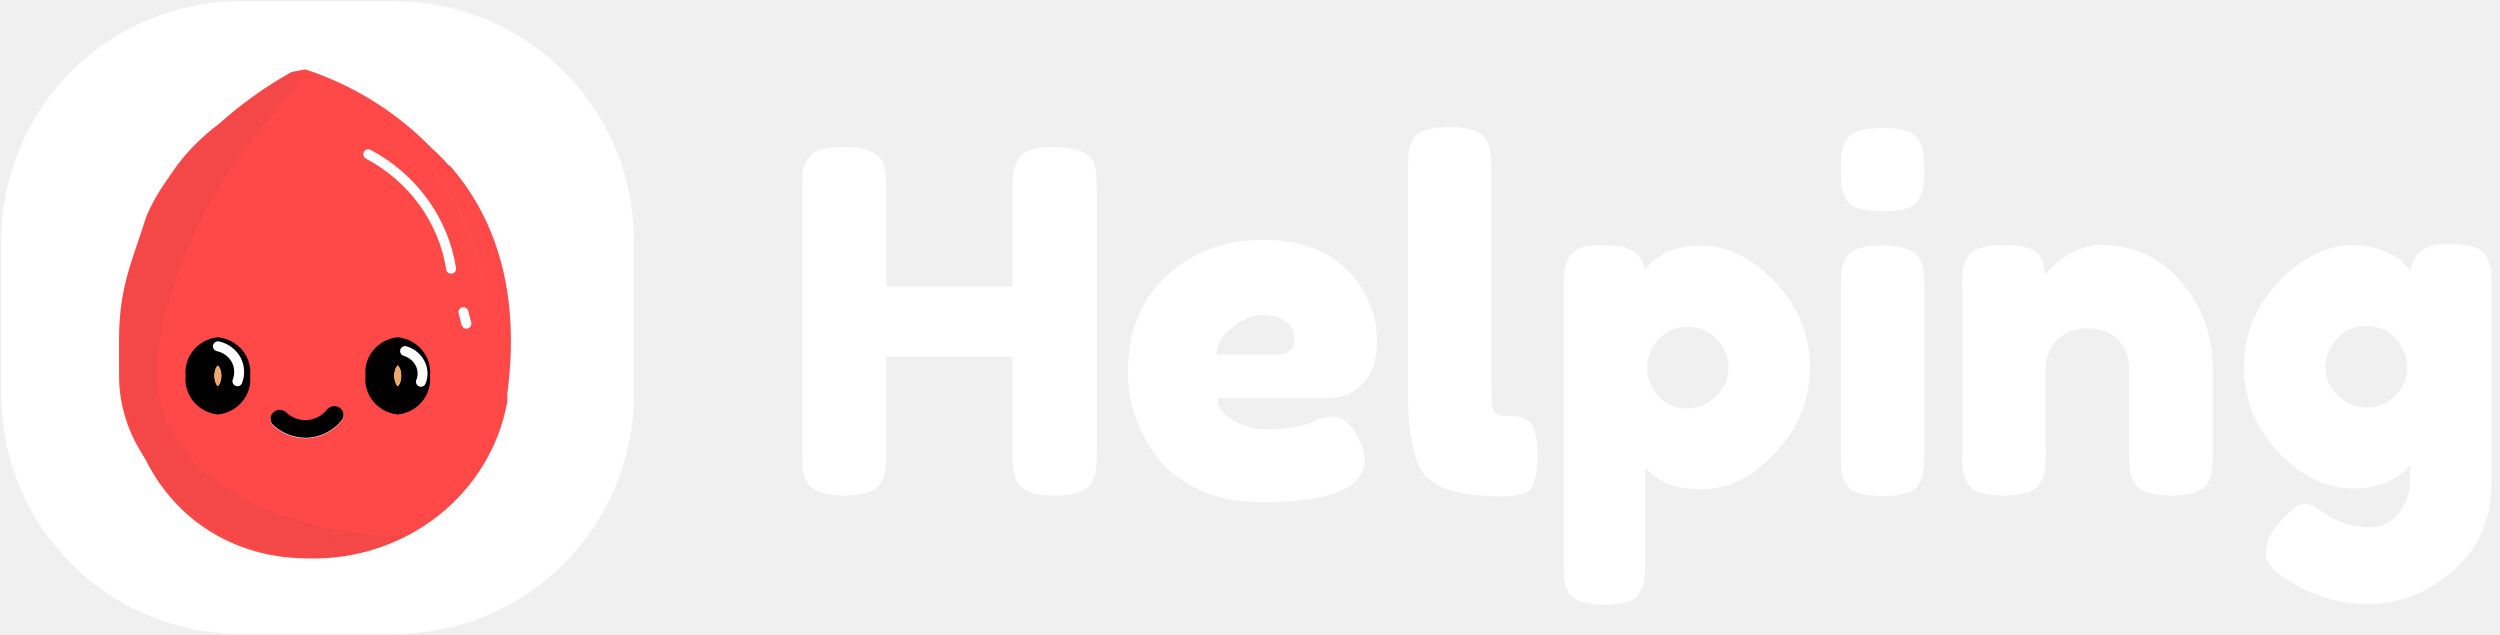
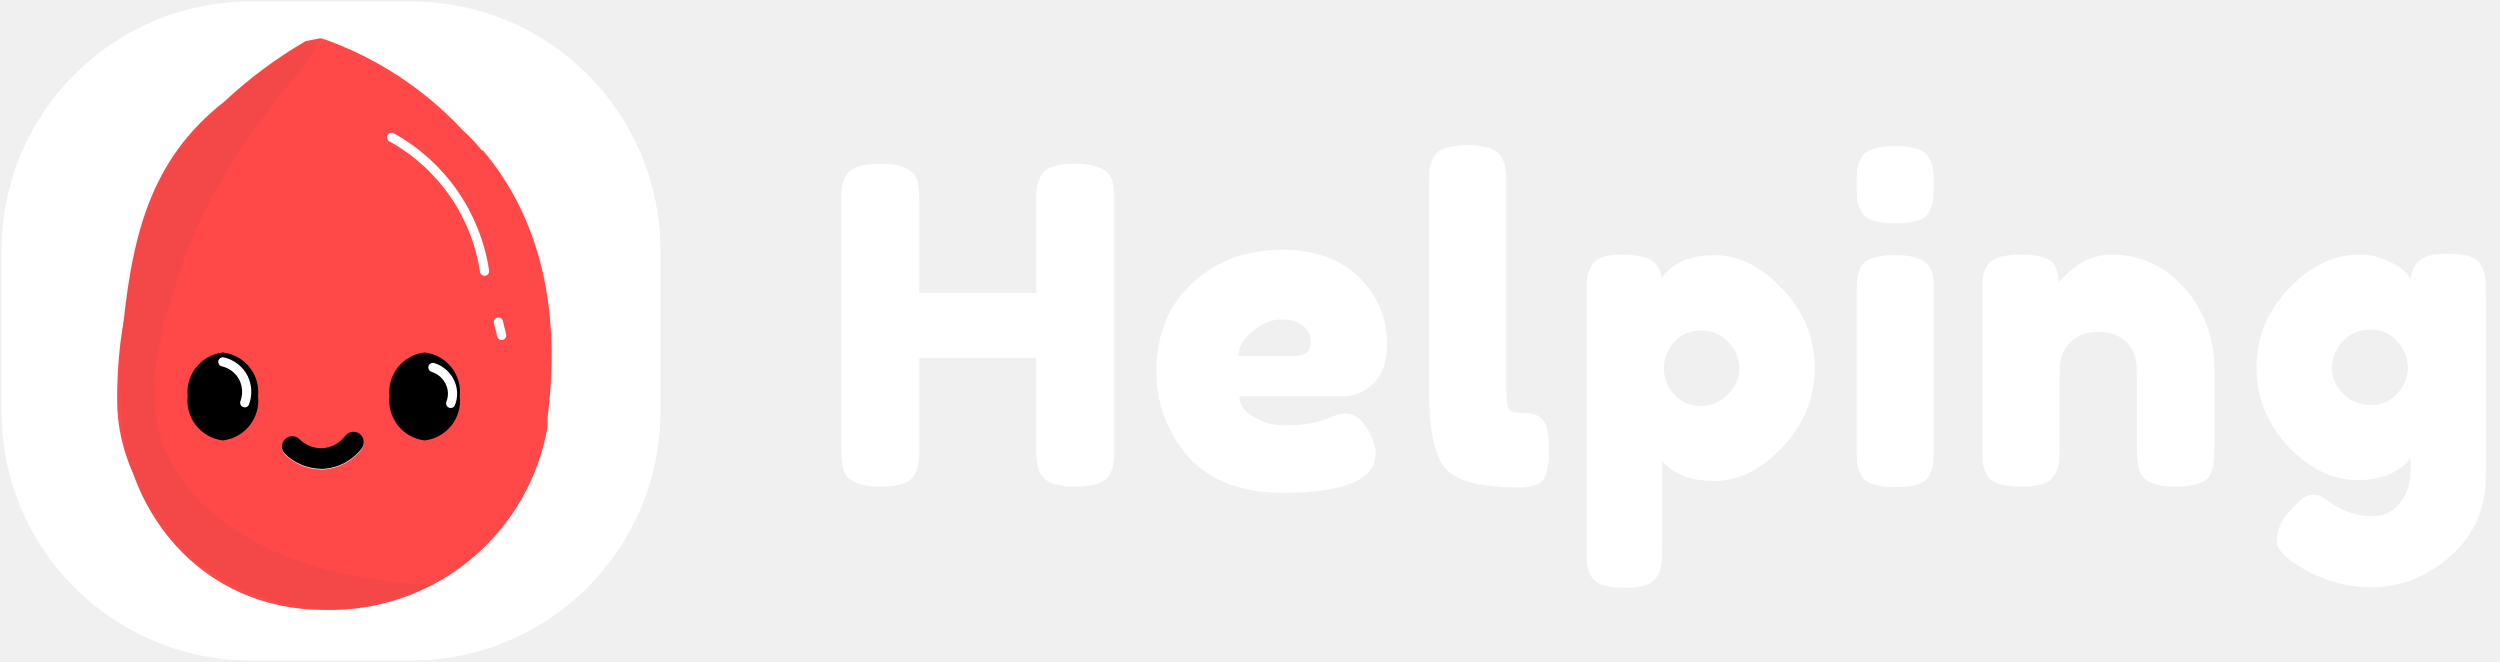
- <svg xmlns="http://www.w3.org/2000/svg" width="252" height="64" viewBox="0 0 252 64" fill="none">
-   <path d="M39.79 0.26H24.23C10.991 0.26 0.26 10.991 0.26 24.23V39.79C0.26 53.029 10.991 63.76 24.23 63.76H39.79C53.029 63.76 63.76 53.029 63.76 39.79V24.23C63.76 10.991 53.029 0.26 39.79 0.26Z" fill="white" stroke="white" stroke-width="0.25" stroke-miterlimit="10" />
-   <path d="M40.092 36.276C39.683 36.276 39.201 36.97 39.201 37.879C39.201 38.787 39.683 39.499 40.092 39.499C40.5 39.499 40.982 38.876 40.982 37.879C40.982 36.881 40.463 36.276 40.092 36.276Z" fill="#EDA870" stroke="black" stroke-miterlimit="10" />
-   <path d="M21.964 36.276C21.593 36.276 21.073 36.899 21.073 37.879C21.073 38.858 21.593 39.499 21.964 39.499C22.335 39.499 22.855 38.876 22.855 37.879C22.855 36.881 22.279 36.276 21.964 36.276Z" fill="#EDA870" stroke="black" stroke-miterlimit="10" />
-   <path d="M49.713 39.54C49.713 39.077 49.713 38.395 49.713 37.932C49.713 34.37 49.148 23.931 44.046 17.698C43.508 17.093 43.692 16.966 43.117 16.361C42.728 16.011 41.698 14.869 41.259 14.578C38.021 11.831 34.219 9.632 30.113 8.337C23.468 12.046 17.775 14.912 14.787 21.71C13.393 26.167 12 28.842 12 34.191C12 36.227 12 36.632 12 37.932C12 46.943 20.721 54.511 30.852 54.511C40.24 54.511 48.524 48.516 49.619 40.431C49.879 40.2 49.695 39.736 49.713 39.54ZM21.964 41.333C21.133 41.227 20.378 40.81 19.864 40.173C19.35 39.537 19.118 38.732 19.218 37.932C19.118 37.134 19.351 36.331 19.865 35.698C20.38 35.064 21.134 34.651 21.964 34.548C22.794 34.651 23.549 35.064 24.063 35.698C24.577 36.331 24.81 37.134 24.71 37.932C24.795 38.723 24.555 39.514 24.043 40.139C23.531 40.764 22.785 41.173 21.964 41.28V41.333ZM34.451 42.402C34.043 42.92 33.524 43.347 32.928 43.654C32.333 43.962 31.675 44.142 31 44.182H30.777C29.562 44.162 28.401 43.697 27.53 42.883C27.445 42.798 27.378 42.699 27.333 42.59C27.288 42.481 27.265 42.364 27.267 42.247C27.268 42.129 27.294 42.013 27.343 41.906C27.391 41.798 27.461 41.7 27.549 41.618C27.637 41.536 27.74 41.472 27.854 41.428C27.968 41.385 28.089 41.364 28.211 41.365C28.334 41.367 28.455 41.392 28.567 41.438C28.679 41.485 28.781 41.552 28.866 41.636C29.134 41.891 29.453 42.091 29.804 42.223C30.155 42.355 30.53 42.415 30.907 42.402C31.306 42.376 31.694 42.27 32.046 42.088C32.398 41.907 32.706 41.656 32.948 41.351C33.093 41.16 33.312 41.032 33.555 40.995C33.799 40.958 34.048 41.016 34.247 41.155C34.446 41.294 34.58 41.504 34.618 41.738C34.656 41.972 34.596 42.21 34.451 42.402ZM40.017 41.333C39.186 41.227 38.431 40.81 37.917 40.173C37.403 39.537 37.171 38.732 37.271 37.932C37.172 37.134 37.404 36.331 37.918 35.698C38.433 35.064 39.187 34.651 40.017 34.548C40.847 34.651 41.602 35.064 42.116 35.698C42.63 36.331 42.863 37.134 42.763 37.932C42.849 38.712 42.62 39.495 42.123 40.117C41.626 40.74 40.899 41.157 40.092 41.28L40.017 41.333Z" fill="#FF4848" />
-   <path d="M45.324 16.67C45.324 16.67 45.324 16.67 45.231 16.67C44.686 16.039 44.097 15.444 43.468 14.889C40.061 11.387 35.831 8.719 31.13 7.107L30.74 7L29.404 7.249C26.777 8.714 24.331 10.458 22.113 12.449C15.433 17.453 13.652 24.06 12.835 33.658C12.719 34.842 12.669 36.031 12.687 37.22C12.687 37.362 12.687 37.505 12.687 37.647C12.687 47.619 19.923 56.292 31.074 56.292C35.835 56.414 40.482 54.887 44.165 51.989C47.849 49.092 50.321 45.018 51.131 40.514C51.124 40.455 51.124 40.395 51.131 40.336V39.73C52.393 30.257 50.408 22.457 45.324 16.67ZM31.093 54.422C20.962 54.422 12.706 47.103 12.706 38.092C12.706 36.792 12.706 35.563 12.873 34.335C13.165 31.167 13.946 28.058 15.192 25.11C18.181 18.313 23.39 12.632 30.035 8.923C34.141 10.217 37.929 12.302 41.168 15.049C41.606 15.34 42.022 15.661 42.411 16.011C42.986 16.545 43.524 17.115 44.062 17.791C49.202 24.024 49.628 34.584 49.628 38.074C49.628 38.537 49.628 39 49.628 39.463C49.628 39.659 49.628 39.82 49.628 39.962C48.255 48.065 40.481 54.422 31.093 54.422Z" fill="#FF4848" />
-   <path d="M21.964 34.495C21.134 34.597 20.38 35.01 19.865 35.644C19.351 36.278 19.118 37.081 19.218 37.879C19.118 38.678 19.35 39.483 19.864 40.12C20.378 40.757 21.132 41.173 21.964 41.28C22.796 41.173 23.55 40.757 24.064 40.12C24.578 39.483 24.81 38.678 24.71 37.879C24.81 37.081 24.577 36.278 24.063 35.644C23.549 35.01 22.794 34.597 21.964 34.495ZM21.964 39.499C21.593 39.499 21.073 38.876 21.073 37.879C21.073 36.881 21.593 36.276 21.964 36.276C22.335 36.276 22.855 36.899 22.855 37.879C22.855 38.858 22.279 39.499 21.964 39.499Z" fill="black" stroke="black" stroke-miterlimit="10" />
-   <path d="M40.092 34.495C39.261 34.597 38.507 35.01 37.993 35.644C37.478 36.278 37.246 37.081 37.346 37.879C37.245 38.678 37.477 39.483 37.992 40.12C38.505 40.757 39.26 41.173 40.092 41.28C40.923 41.173 41.678 40.757 42.192 40.12C42.706 39.483 42.938 38.678 42.838 37.879C42.937 37.081 42.705 36.278 42.191 35.644C41.676 35.01 40.922 34.597 40.092 34.495ZM40.092 39.499C39.683 39.499 39.201 38.787 39.201 37.879C39.201 36.97 39.683 36.276 40.092 36.276C40.5 36.276 40.982 36.899 40.982 37.879C40.982 38.858 40.463 39.499 40.092 39.499Z" fill="black" stroke="black" stroke-miterlimit="10" />
-   <path d="M32.948 41.298C32.706 41.602 32.398 41.854 32.046 42.035C31.694 42.216 31.306 42.323 30.907 42.348C30.53 42.362 30.155 42.301 29.804 42.169C29.453 42.038 29.134 41.838 28.866 41.583C28.694 41.413 28.459 41.315 28.211 41.312C27.964 41.309 27.726 41.4 27.549 41.565C27.372 41.73 27.27 41.956 27.267 42.193C27.263 42.43 27.358 42.659 27.53 42.829C28.401 43.644 29.562 44.109 30.777 44.129H31C31.675 44.088 32.333 43.908 32.928 43.601C33.524 43.293 34.043 42.866 34.451 42.348C34.596 42.157 34.656 41.918 34.618 41.684C34.58 41.451 34.446 41.241 34.247 41.102C34.048 40.962 33.799 40.905 33.555 40.941C33.312 40.978 33.093 41.106 32.948 41.298Z" fill="black" />
-   <path d="M40.834 35.386C41.194 35.493 41.524 35.677 41.8 35.924C42.076 36.17 42.291 36.473 42.429 36.81C42.651 37.348 42.651 37.946 42.429 38.484" stroke="white" stroke-miterlimit="10" stroke-linecap="round" />
-   <path d="M21.964 34.905C22.361 34.991 22.733 35.16 23.053 35.4C23.374 35.64 23.636 35.945 23.82 36.294C23.987 36.624 24.084 36.984 24.103 37.351C24.122 37.718 24.064 38.086 23.931 38.431" stroke="white" stroke-miterlimit="10" stroke-linecap="round" />
-   <path d="M37.123 15.548C39.342 16.729 41.25 18.384 42.697 20.384C44.145 22.385 45.094 24.678 45.472 27.087" stroke="white" stroke-miterlimit="10" stroke-linecap="round" />
-   <path d="M46.715 31.468L47.012 32.625" stroke="white" stroke-miterlimit="10" stroke-linecap="round" />
+ <svg xmlns="http://www.w3.org/2000/svg" width="272" height="72" viewBox="0 0 272 72" fill="none">
+   <path d="M113.274 19.112C113.53 18.632 113.962 18.296 114.57 18.104C115.178 17.912 115.946 17.816 116.874 17.816C117.802 17.816 118.538 17.896 119.082 18.056C119.626 18.216 120.042 18.408 120.33 18.632C120.618 18.856 120.842 19.176 121.002 19.592C121.162 20.136 121.242 20.968 121.242 22.088V48.728C121.242 49.464 121.21 50.024 121.146 50.408C121.114 50.76 120.97 51.176 120.714 51.656C120.266 52.52 119.018 52.952 116.97 52.952C114.73 52.952 113.418 52.36 113.034 51.176C112.842 50.632 112.746 49.8 112.746 48.68V38.936H100.026V48.728C100.026 49.464 99.994 50.024 99.93 50.408C99.898 50.76 99.754 51.176 99.498 51.656C99.05 52.52 97.802 52.952 95.754 52.952C93.514 52.952 92.202 52.36 91.818 51.176C91.626 50.632 91.53 49.8 91.53 48.68V22.04C91.53 21.304 91.546 20.76 91.578 20.408C91.642 20.024 91.802 19.592 92.058 19.112C92.506 18.248 93.754 17.816 95.802 17.816C98.042 17.816 99.37 18.408 99.786 19.592C99.946 20.136 100.026 20.968 100.026 22.088V31.88H112.746V22.04C112.746 21.304 112.762 20.76 112.794 20.408C112.858 20.024 113.018 19.592 113.274 19.112ZM150.916 37.352C150.916 39.304 150.42 40.76 149.428 41.72C148.468 42.648 147.396 43.112 146.212 43.112H134.836C134.836 44.008 135.364 44.76 136.42 45.368C137.476 45.976 138.532 46.28 139.588 46.28C141.444 46.28 142.9 46.088 143.956 45.704L144.484 45.512C145.252 45.16 145.892 44.984 146.404 44.984C147.428 44.984 148.308 45.704 149.044 47.144C149.46 48.008 149.668 48.744 149.668 49.352C149.668 52.2 146.26 53.624 139.444 53.624C137.076 53.624 134.964 53.224 133.108 52.424C131.284 51.592 129.86 50.504 128.836 49.16C126.82 46.568 125.812 43.672 125.812 40.472C125.812 36.44 127.108 33.224 129.7 30.824C132.324 28.392 135.588 27.176 139.492 27.176C143.94 27.176 147.204 28.744 149.284 31.88C150.372 33.544 150.916 35.368 150.916 37.352ZM140.788 38.744C142.004 38.744 142.612 38.232 142.612 37.208C142.612 36.472 142.324 35.88 141.748 35.432C141.204 34.984 140.404 34.76 139.348 34.76C138.324 34.76 137.3 35.192 136.276 36.056C135.252 36.888 134.74 37.784 134.74 38.744H140.788ZM155.488 20.024C155.488 19.288 155.504 18.744 155.536 18.392C155.6 18.008 155.744 17.576 155.968 17.096C156.416 16.232 157.664 15.8 159.712 15.8C161.664 15.8 162.88 16.232 163.36 17.096C163.616 17.576 163.76 18.008 163.792 18.392C163.856 18.776 163.888 19.336 163.888 20.072V42.296C163.888 43.448 163.984 44.184 164.176 44.504C164.368 44.792 164.784 44.936 165.424 44.936C166.096 44.936 166.544 44.968 166.768 45.032C166.992 45.064 167.264 45.192 167.584 45.416C168.224 45.832 168.544 46.968 168.544 48.824C168.544 50.84 168.224 52.072 167.584 52.52C166.752 53.096 164.768 53.192 161.632 52.808C159.168 52.488 157.568 51.672 156.832 50.36C155.936 48.792 155.488 46.296 155.488 42.872V20.024ZM172.631 59.864V31.832C172.631 31.096 172.647 30.552 172.679 30.2C172.743 29.848 172.887 29.448 173.111 29C173.559 28.136 174.631 27.704 176.327 27.704C178.023 27.704 179.159 27.928 179.735 28.376C180.343 28.792 180.695 29.416 180.791 30.248C182.007 28.584 183.911 27.752 186.503 27.752C189.127 27.752 191.607 28.984 193.943 31.448C196.279 33.912 197.447 36.776 197.447 40.04C197.447 43.304 196.279 46.168 193.943 48.632C191.639 51.096 189.175 52.328 186.551 52.328C183.927 52.328 182.023 51.592 180.839 50.12V59.816C180.839 60.552 180.807 61.096 180.743 61.448C180.711 61.8 180.567 62.2 180.311 62.648C180.087 63.128 179.687 63.464 179.111 63.656C178.535 63.848 177.751 63.944 176.759 63.944C175.767 63.944 174.967 63.848 174.359 63.656C173.783 63.464 173.367 63.144 173.111 62.696C172.887 62.248 172.743 61.848 172.679 61.496C172.647 61.144 172.631 60.6 172.631 59.864ZM182.135 37.256C181.399 38.12 181.031 39.064 181.031 40.088C181.031 41.112 181.399 42.056 182.135 42.92C182.903 43.752 183.863 44.168 185.015 44.168C186.199 44.168 187.191 43.752 187.991 42.92C188.823 42.088 189.239 41.144 189.239 40.088C189.239 39.032 188.855 38.088 188.087 37.256C187.319 36.392 186.311 35.96 185.063 35.96C183.847 35.96 182.871 36.392 182.135 37.256ZM202.008 31.928C202.008 31.192 202.024 30.648 202.056 30.296C202.12 29.912 202.264 29.48 202.488 29C202.936 28.168 204.184 27.752 206.232 27.752C207.768 27.752 208.856 28.024 209.496 28.568C210.04 29.016 210.328 29.704 210.36 30.632C210.392 30.952 210.408 31.416 210.408 32.024V48.824C210.408 49.56 210.376 50.12 210.312 50.504C210.28 50.856 210.136 51.272 209.88 51.752C209.464 52.584 208.232 53 206.184 53C204.168 53 202.936 52.568 202.488 51.704C202.264 51.224 202.12 50.808 202.056 50.456C202.024 50.104 202.008 49.544 202.008 48.776V31.928ZM209.88 23.048C209.656 23.496 209.24 23.816 208.632 24.008C208.024 24.2 207.208 24.296 206.184 24.296C205.192 24.296 204.392 24.2 203.784 24.008C203.176 23.816 202.744 23.48 202.488 23C202.264 22.52 202.12 22.104 202.056 21.752C202.024 21.368 202.008 20.808 202.008 20.072C202.008 19.336 202.024 18.792 202.056 18.44C202.12 18.056 202.264 17.64 202.488 17.192C202.936 16.328 204.184 15.896 206.232 15.896C208.248 15.896 209.464 16.328 209.88 17.192C210.136 17.672 210.28 18.104 210.312 18.488C210.376 18.84 210.408 19.384 210.408 20.12C210.408 20.856 210.376 21.416 210.312 21.8C210.28 22.152 210.136 22.568 209.88 23.048ZM229.747 27.704C232.947 27.704 235.603 28.936 237.715 31.4C239.859 33.832 240.931 36.808 240.931 40.328V48.776C240.931 49.512 240.899 50.072 240.835 50.456C240.803 50.808 240.675 51.208 240.451 51.656C240.003 52.52 238.755 52.952 236.707 52.952C234.435 52.952 233.123 52.36 232.771 51.176C232.579 50.632 232.483 49.816 232.483 48.728V40.28C232.483 38.968 232.099 37.944 231.331 37.208C230.595 36.472 229.587 36.104 228.307 36.104C227.059 36.104 226.035 36.488 225.235 37.256C224.467 38.024 224.083 39.032 224.083 40.28V48.776C224.083 49.512 224.051 50.072 223.987 50.456C223.955 50.808 223.811 51.208 223.555 51.656C223.139 52.52 221.907 52.952 219.859 52.952C217.843 52.952 216.611 52.52 216.163 51.656C215.939 51.176 215.795 50.76 215.731 50.408C215.699 50.024 215.683 49.464 215.683 48.728V31.736C215.683 31.032 215.699 30.504 215.731 30.152C215.795 29.768 215.955 29.352 216.211 28.904C216.659 28.104 217.891 27.704 219.907 27.704C221.859 27.704 223.059 28.072 223.507 28.808C223.827 29.352 223.987 30.008 223.987 30.776C224.115 30.552 224.403 30.232 224.851 29.816C225.299 29.4 225.731 29.064 226.147 28.808C227.235 28.072 228.435 27.704 229.747 27.704ZM262.264 49.832C261.048 51.432 259.112 52.232 256.456 52.232C253.8 52.232 251.304 51.016 248.968 48.584C246.664 46.12 245.512 43.256 245.512 39.992C245.512 36.728 246.68 33.864 249.016 31.4C251.352 28.936 253.912 27.704 256.696 27.704C257.784 27.704 258.776 27.912 259.672 28.328C260.568 28.712 261.176 29.08 261.496 29.432C261.848 29.752 262.12 30.056 262.312 30.344C262.408 29.448 262.728 28.776 263.272 28.328C263.848 27.848 264.76 27.608 266.008 27.608C267.256 27.608 268.168 27.704 268.744 27.896C269.32 28.088 269.72 28.424 269.944 28.904C270.2 29.352 270.344 29.752 270.376 30.104C270.44 30.456 270.472 31 270.472 31.736V51.608C270.472 55.288 269.192 58.248 266.632 60.488C264.072 62.76 261.192 63.896 257.992 63.896C255.56 63.896 253.24 63.304 251.032 62.12C248.824 60.936 247.72 59.864 247.72 58.904C247.72 57.656 248.2 56.552 249.16 55.592C249.768 54.92 250.232 54.456 250.552 54.2C250.904 53.944 251.304 53.816 251.752 53.816C252.2 53.816 252.664 54.008 253.144 54.392C254.68 55.576 256.344 56.168 258.136 56.168C259.352 56.168 260.344 55.688 261.112 54.728C261.88 53.768 262.264 52.616 262.264 51.272V49.832ZM253.72 40.04C253.72 41.064 254.12 41.992 254.92 42.824C255.752 43.656 256.744 44.072 257.896 44.072C259.08 44.072 260.056 43.656 260.824 42.824C261.592 41.96 261.976 41.032 261.976 40.04C261.976 39.016 261.608 38.072 260.872 37.208C260.136 36.312 259.144 35.864 257.896 35.864C256.648 35.864 255.64 36.296 254.872 37.16C254.104 38.024 253.72 38.984 253.72 40.04Z" fill="white" />
+   <path d="M44.764 0.292H27.259C12.366 0.292 0.292 12.365 0.292 27.258V44.764C0.292 59.657 12.366 71.73 27.259 71.73H44.764C59.657 71.73 71.73 59.657 71.73 44.764V27.258C71.73 12.365 59.657 0.292 44.764 0.292Z" fill="white" stroke="white" stroke-width="0.25" stroke-miterlimit="10" />
+   <path d="M46.202 41.101C45.708 41.101 45.124 41.977 45.124 43.124C45.124 44.27 45.708 45.169 46.202 45.169C46.697 45.169 47.281 44.382 47.281 43.124C47.281 41.865 46.652 41.101 46.202 41.101Z" fill="black" stroke="black" stroke-miterlimit="10" />
+   <path d="M24.247 41.101C23.798 41.101 23.169 41.888 23.169 43.124C23.169 44.36 23.798 45.169 24.247 45.169C24.697 45.169 25.326 44.382 25.326 43.124C25.326 41.865 24.629 41.101 24.247 41.101Z" fill="black" stroke="black" stroke-miterlimit="10" />
+   <path d="M58.427 44.944C58.427 44.36 58.427 44.404 58.427 43.82C58.427 39.326 57.865 25.843 51.685 17.977C51.034 17.213 50.135 15.371 49.438 14.607C48.967 14.166 47.722 13.85 47.191 13.483C43.269 10.016 39.895 7.251 34.922 5.618C26.873 10.298 19.373 18.546 15.753 27.124C14.244 30.843 13.298 34.766 12.944 38.764C12.809 40.315 12.742 41.865 12.742 43.506C12.742 54.876 22.742 64.112 35.011 64.112C46.382 64.112 56.494 57.618 57.82 47.416C57.82 47.416 58.404 45.191 58.427 44.944ZM24.247 47.483C23.24 47.349 22.326 46.823 21.704 46.02C21.081 45.216 20.8 44.2 20.922 43.191C20.801 42.185 21.082 41.171 21.705 40.371C22.328 39.572 23.242 39.05 24.247 38.921C25.253 39.05 26.166 39.572 26.789 40.371C27.412 41.171 27.694 42.185 27.573 43.191C27.676 44.189 27.386 45.188 26.765 45.976C26.145 46.765 25.242 47.281 24.247 47.416V47.483ZM39.371 48.831C38.877 49.485 38.248 50.024 37.527 50.412C36.805 50.8 36.009 51.027 35.191 51.079H34.922C33.449 51.053 32.043 50.466 30.989 49.438C30.886 49.332 30.804 49.206 30.75 49.069C30.695 48.931 30.668 48.784 30.67 48.636C30.672 48.488 30.703 48.341 30.762 48.205C30.82 48.069 30.905 47.946 31.011 47.843C31.118 47.739 31.243 47.658 31.381 47.603C31.518 47.548 31.666 47.521 31.814 47.523C31.962 47.526 32.108 47.557 32.244 47.615C32.38 47.674 32.504 47.759 32.607 47.865C32.931 48.187 33.317 48.439 33.742 48.606C34.167 48.772 34.623 48.849 35.079 48.831C35.562 48.8 36.032 48.665 36.458 48.436C36.885 48.207 37.257 47.89 37.551 47.506C37.727 47.264 37.991 47.103 38.286 47.056C38.581 47.01 38.882 47.083 39.124 47.258C39.365 47.434 39.527 47.699 39.573 47.994C39.62 48.289 39.547 48.59 39.371 48.831ZM46.112 47.483C45.105 47.349 44.191 46.823 43.569 46.02C42.947 45.216 42.665 44.2 42.787 43.191C42.666 42.185 42.947 41.171 43.57 40.371C44.193 39.572 45.107 39.05 46.112 38.921C47.118 39.05 48.032 39.572 48.655 40.371C49.278 41.171 49.559 42.185 49.438 43.191C49.543 44.176 49.265 45.163 48.663 45.949C48.061 46.735 47.18 47.26 46.202 47.416L46.112 47.483Z" fill="#FF4848" />
+   <path d="M52.539 16.36C52.539 16.36 52.539 16.36 52.427 16.36C51.767 15.563 51.054 14.813 50.292 14.112C46.166 9.694 41.042 6.326 35.348 4.292L34.877 4.157L33.258 4.472C30.077 6.32 27.114 8.521 24.427 11.034C16.337 17.348 14.18 25.685 13.191 37.798C13.05 39.291 12.99 40.792 13.011 42.292C13.011 42.472 13.011 42.652 13.011 42.831C13.011 55.416 21.775 66.36 35.281 66.36C41.047 66.514 46.675 64.586 51.136 60.93C55.597 57.274 58.592 52.133 59.573 46.45C59.564 46.375 59.564 46.299 59.573 46.225V45.461C61.101 33.506 58.697 23.663 52.539 16.36ZM35.303 64C23.034 64 13.034 54.764 13.034 43.393C13.034 41.753 13.034 40.202 13.236 38.652C13.59 34.654 14.536 30.73 16.045 27.011C19.665 18.433 25.974 11.264 34.023 6.584C38.996 8.218 43.584 10.848 47.506 14.315C48.037 14.682 48.54 15.087 49.011 15.528C49.708 16.202 50.36 16.921 51.011 17.775C57.236 25.64 57.753 38.966 57.753 43.371C57.753 43.955 57.753 44.539 57.753 45.124C57.753 45.371 57.753 45.573 57.753 45.753C56.09 55.977 46.674 64 35.303 64Z" fill="#FF4848" />
+   <path d="M24.247 38.854C23.242 38.983 22.328 39.504 21.705 40.304C21.082 41.104 20.8 42.117 20.921 43.124C20.8 44.133 21.081 45.149 21.704 45.952C22.326 46.755 23.24 47.281 24.247 47.416C25.255 47.281 26.168 46.755 26.791 45.952C27.413 45.149 27.694 44.133 27.573 43.124C27.694 42.117 27.412 41.104 26.789 40.304C26.166 39.504 25.253 38.983 24.247 38.854ZM24.247 45.169C23.798 45.169 23.169 44.382 23.169 43.124C23.169 41.865 23.798 41.101 24.247 41.101C24.697 41.101 25.326 41.888 25.326 43.124C25.326 44.36 24.629 45.169 24.247 45.169Z" fill="black" stroke="black" stroke-miterlimit="10" />
+   <path d="M46.202 38.854C45.197 38.983 44.283 39.504 43.66 40.304C43.037 41.104 42.756 42.117 42.877 43.124C42.755 44.133 43.036 45.149 43.659 45.952C44.281 46.755 45.195 47.281 46.202 47.416C47.21 47.281 48.123 46.755 48.746 45.952C49.368 45.149 49.649 44.133 49.528 43.124C49.649 42.117 49.367 41.104 48.744 40.304C48.121 39.504 47.208 38.983 46.202 38.854ZM46.202 45.169C45.708 45.169 45.124 44.27 45.124 43.124C45.124 41.977 45.708 41.101 46.202 41.101C46.697 41.101 47.281 41.888 47.281 43.124C47.281 44.36 46.652 45.169 46.202 45.169Z" fill="black" stroke="black" stroke-miterlimit="10" />
+   <path d="M37.551 47.438C37.257 47.823 36.885 48.14 36.458 48.368C36.032 48.597 35.562 48.732 35.079 48.764C34.623 48.781 34.167 48.704 33.742 48.538C33.317 48.372 32.931 48.12 32.607 47.798C32.398 47.583 32.113 47.46 31.814 47.456C31.515 47.452 31.226 47.567 31.011 47.775C30.797 47.984 30.674 48.269 30.67 48.568C30.666 48.868 30.78 49.156 30.989 49.371C32.043 50.399 33.449 50.986 34.922 51.011H35.191C36.009 50.96 36.805 50.733 37.527 50.345C38.248 49.957 38.877 49.418 39.371 48.764C39.547 48.523 39.619 48.221 39.573 47.926C39.527 47.631 39.365 47.367 39.124 47.191C38.882 47.015 38.581 46.943 38.286 46.989C37.991 47.035 37.727 47.197 37.551 47.438Z" fill="black" />
+   <path d="M47.101 39.977C47.537 40.114 47.937 40.346 48.272 40.657C48.606 40.968 48.867 41.35 49.034 41.775C49.302 42.454 49.302 43.209 49.034 43.888" stroke="white" stroke-miterlimit="10" stroke-linecap="round" />
+   <path d="M24.247 39.371C24.728 39.48 25.178 39.693 25.567 39.996C25.955 40.299 26.272 40.684 26.494 41.124C26.698 41.541 26.814 41.995 26.838 42.458C26.861 42.922 26.79 43.385 26.629 43.82" stroke="white" stroke-miterlimit="10" stroke-linecap="round" />
+   <path d="M42.607 14.944C45.295 16.434 47.605 18.523 49.358 21.047C51.112 23.572 52.262 26.466 52.719 29.506" stroke="white" stroke-miterlimit="10" stroke-linecap="round" />
+   <path d="M54.225 35.034L54.584 36.494" stroke="white" stroke-miterlimit="10" stroke-linecap="round" />
  <g style="mix-blend-mode:darken" opacity="0.07">
-     <path d="M30.184 7.481C31.13 8.371 21.5 15.637 17.53 28.494C16.157 32.928 14.747 37.54 16.528 42.152C19.311 49.276 28.755 53.745 40.314 54.208C36.075 56.208 31.221 56.652 26.665 55.454C22.11 54.257 18.167 51.502 15.582 47.708C12.835 43.595 12 39.106 12 34.191C12 31.502 12.835 23.134 18.569 16.135C20.202 14.206 22.07 12.472 24.135 10.971C25.063 10.205 29.534 6.858 30.184 7.481Z" fill="#53C3EA" />
-     <path d="M30.184 7.481C31.13 8.371 21.5 15.637 17.53 28.494C16.157 32.928 14.747 37.54 16.528 42.152C19.311 49.276 28.755 53.745 40.314 54.208C36.075 56.208 31.221 56.652 26.665 55.454C22.11 54.257 18.167 51.502 15.582 47.708C12.835 43.595 12 39.106 12 34.191C12 31.502 12.835 23.134 18.569 16.135C20.202 14.206 22.07 12.472 24.135 10.971C25.063 10.205 29.534 6.858 30.184 7.481Z" stroke="#53C3EA" stroke-width="0.25" stroke-miterlimit="10" />
+     <path d="M34.202 4.764C35.348 5.888 23.685 15.056 18.876 31.281C17.213 36.876 15.506 42.697 17.663 48.517C21.034 57.506 32.472 63.146 46.472 63.73C41.338 66.254 35.459 66.814 29.941 65.303C24.423 63.792 19.649 60.315 16.517 55.528C13.191 50.337 13.191 45.348 13.191 39.146C13.191 35.753 13.191 24.517 20.135 15.685C22.113 13.251 24.376 11.063 26.876 9.169C28 8.202 33.416 3.978 34.202 4.764Z" fill="#53C3EA" />
+     <path d="M34.202 4.764C35.348 5.888 23.685 15.056 18.876 31.281C17.213 36.876 15.506 42.697 17.663 48.517C21.034 57.506 32.472 63.146 46.472 63.73C41.338 66.254 35.459 66.814 29.941 65.303C24.423 63.792 19.649 60.315 16.517 55.528C13.191 50.337 13.191 45.348 13.191 39.146C13.191 35.753 13.191 24.517 20.135 15.685C22.113 13.251 24.376 11.063 26.876 9.169C28 8.202 33.416 3.978 34.202 4.764Z" stroke="#53C3EA" stroke-width="0.25" stroke-miterlimit="10" />
  </g>
-   <path d="M102.594 16.112C102.85 15.632 103.282 15.296 103.89 15.104C104.498 14.912 105.266 14.816 106.194 14.816C107.122 14.816 107.858 14.896 108.402 15.056C108.946 15.216 109.362 15.408 109.65 15.632C109.938 15.856 110.162 16.176 110.322 16.592C110.482 17.136 110.562 17.968 110.562 19.088V45.728C110.562 46.464 110.53 47.024 110.466 47.408C110.434 47.76 110.29 48.176 110.034 48.656C109.586 49.52 108.338 49.952 106.29 49.952C104.05 49.952 102.738 49.36 102.354 48.176C102.162 47.632 102.066 46.8 102.066 45.68V35.936H89.346V45.728C89.346 46.464 89.314 47.024 89.25 47.408C89.218 47.76 89.074 48.176 88.818 48.656C88.37 49.52 87.122 49.952 85.074 49.952C82.834 49.952 81.522 49.36 81.138 48.176C80.946 47.632 80.85 46.8 80.85 45.68V19.04C80.85 18.304 80.866 17.76 80.898 17.408C80.962 17.024 81.122 16.592 81.378 16.112C81.826 15.248 83.074 14.816 85.122 14.816C87.362 14.816 88.69 15.408 89.106 16.592C89.266 17.136 89.346 17.968 89.346 19.088V28.88H102.066V19.04C102.066 18.304 102.082 17.76 102.114 17.408C102.178 17.024 102.338 16.592 102.594 16.112Z" fill="white" />
-   <path d="M138.796 34.352C138.796 36.304 138.3 37.76 137.308 38.72C136.348 39.648 135.276 40.112 134.092 40.112H122.716C122.716 41.008 123.244 41.76 124.3 42.368C125.356 42.976 126.412 43.28 127.468 43.28C129.324 43.28 130.78 43.088 131.836 42.704L132.364 42.512C133.132 42.16 133.772 41.984 134.284 41.984C135.308 41.984 136.188 42.704 136.924 44.144C137.34 45.008 137.548 45.744 137.548 46.352C137.548 49.2 134.14 50.624 127.324 50.624C124.956 50.624 122.844 50.224 120.988 49.424C119.164 48.592 117.74 47.504 116.716 46.16C114.7 43.568 113.692 40.672 113.692 37.472C113.692 33.44 114.988 30.224 117.58 27.824C120.204 25.392 123.468 24.176 127.372 24.176C131.82 24.176 135.084 25.744 137.164 28.88C138.252 30.544 138.796 32.368 138.796 34.352ZM128.668 35.744C129.884 35.744 130.492 35.232 130.492 34.208C130.492 33.472 130.204 32.88 129.628 32.432C129.084 31.984 128.284 31.76 127.228 31.76C126.204 31.76 125.18 32.192 124.156 33.056C123.132 33.888 122.62 34.784 122.62 35.744H128.668Z" fill="white" />
-   <path d="M141.928 17.024C141.928 16.288 141.944 15.744 141.976 15.392C142.04 15.008 142.184 14.576 142.408 14.096C142.856 13.232 144.104 12.8 146.152 12.8C148.104 12.8 149.32 13.232 149.8 14.096C150.056 14.576 150.2 15.008 150.232 15.392C150.296 15.776 150.328 16.336 150.328 17.072V39.296C150.328 40.448 150.424 41.184 150.616 41.504C150.808 41.792 151.224 41.936 151.864 41.936C152.536 41.936 152.984 41.968 153.208 42.032C153.432 42.064 153.704 42.192 154.024 42.416C154.664 42.832 154.984 43.968 154.984 45.824C154.984 47.84 154.664 49.072 154.024 49.52C153.192 50.096 151.208 50.192 148.072 49.808C145.608 49.488 144.008 48.672 143.272 47.36C142.376 45.792 141.928 43.296 141.928 39.872V17.024Z" fill="white" />
-   <path d="M157.631 56.864V28.832C157.631 28.096 157.647 27.552 157.679 27.2C157.743 26.848 157.887 26.448 158.111 26C158.559 25.136 159.631 24.704 161.327 24.704C163.023 24.704 164.159 24.928 164.735 25.376C165.343 25.792 165.695 26.416 165.791 27.248C167.007 25.584 168.911 24.752 171.503 24.752C174.127 24.752 176.607 25.984 178.943 28.448C181.279 30.912 182.447 33.776 182.447 37.04C182.447 40.304 181.279 43.168 178.943 45.632C176.639 48.096 174.175 49.328 171.551 49.328C168.927 49.328 167.023 48.592 165.839 47.12V56.816C165.839 57.552 165.807 58.096 165.743 58.448C165.711 58.8 165.567 59.2 165.311 59.648C165.087 60.128 164.687 60.464 164.111 60.656C163.535 60.848 162.751 60.944 161.759 60.944C160.767 60.944 159.967 60.848 159.359 60.656C158.783 60.464 158.367 60.144 158.111 59.696C157.887 59.248 157.743 58.848 157.679 58.496C157.647 58.144 157.631 57.6 157.631 56.864ZM167.135 34.256C166.399 35.12 166.031 36.064 166.031 37.088C166.031 38.112 166.399 39.056 167.135 39.92C167.903 40.752 168.863 41.168 170.015 41.168C171.199 41.168 172.191 40.752 172.991 39.92C173.823 39.088 174.239 38.144 174.239 37.088C174.239 36.032 173.855 35.088 173.087 34.256C172.319 33.392 171.311 32.96 170.063 32.96C168.847 32.96 167.871 33.392 167.135 34.256Z" fill="white" />
-   <path d="M185.568 28.928C185.568 28.192 185.584 27.648 185.616 27.296C185.68 26.912 185.824 26.48 186.048 26C186.496 25.168 187.744 24.752 189.792 24.752C191.328 24.752 192.416 25.024 193.056 25.568C193.6 26.016 193.888 26.704 193.92 27.632C193.952 27.952 193.968 28.416 193.968 29.024V45.824C193.968 46.56 193.936 47.12 193.872 47.504C193.84 47.856 193.696 48.272 193.44 48.752C193.024 49.584 191.792 50 189.744 50C187.728 50 186.496 49.568 186.048 48.704C185.824 48.224 185.68 47.808 185.616 47.456C185.584 47.104 185.568 46.544 185.568 45.776V28.928ZM193.44 20.048C193.216 20.496 192.8 20.816 192.192 21.008C191.584 21.2 190.768 21.296 189.744 21.296C188.752 21.296 187.952 21.2 187.344 21.008C186.736 20.816 186.304 20.48 186.048 20C185.824 19.52 185.68 19.104 185.616 18.752C185.584 18.368 185.568 17.808 185.568 17.072C185.568 16.336 185.584 15.792 185.616 15.44C185.68 15.056 185.824 14.64 186.048 14.192C186.496 13.328 187.744 12.896 189.792 12.896C191.808 12.896 193.024 13.328 193.44 14.192C193.696 14.672 193.84 15.104 193.872 15.488C193.936 15.84 193.968 16.384 193.968 17.12C193.968 17.856 193.936 18.416 193.872 18.8C193.84 19.152 193.696 19.568 193.44 20.048Z" fill="white" />
-   <path d="M211.867 24.704C215.067 24.704 217.723 25.936 219.835 28.4C221.979 30.832 223.051 33.808 223.051 37.328V45.776C223.051 46.512 223.019 47.072 222.955 47.456C222.923 47.808 222.795 48.208 222.571 48.656C222.123 49.52 220.875 49.952 218.827 49.952C216.555 49.952 215.243 49.36 214.891 48.176C214.699 47.632 214.603 46.816 214.603 45.728V37.28C214.603 35.968 214.219 34.944 213.451 34.208C212.715 33.472 211.707 33.104 210.427 33.104C209.179 33.104 208.155 33.488 207.355 34.256C206.587 35.024 206.203 36.032 206.203 37.28V45.776C206.203 46.512 206.171 47.072 206.107 47.456C206.075 47.808 205.931 48.208 205.675 48.656C205.259 49.52 204.027 49.952 201.979 49.952C199.963 49.952 198.731 49.52 198.283 48.656C198.059 48.176 197.915 47.76 197.851 47.408C197.819 47.024 197.803 46.464 197.803 45.728V28.736C197.803 28.032 197.819 27.504 197.851 27.152C197.915 26.768 198.075 26.352 198.331 25.904C198.779 25.104 200.011 24.704 202.027 24.704C203.979 24.704 205.179 25.072 205.627 25.808C205.947 26.352 206.107 27.008 206.107 27.776C206.235 27.552 206.523 27.232 206.971 26.816C207.419 26.4 207.851 26.064 208.267 25.808C209.355 25.072 210.555 24.704 211.867 24.704Z" fill="white" />
-   <path d="M242.944 46.832C241.728 48.432 239.792 49.232 237.136 49.232C234.48 49.232 231.984 48.016 229.648 45.584C227.344 43.12 226.192 40.256 226.192 36.992C226.192 33.728 227.36 30.864 229.696 28.4C232.032 25.936 234.592 24.704 237.376 24.704C238.464 24.704 239.456 24.912 240.352 25.328C241.248 25.712 241.856 26.08 242.176 26.432C242.528 26.752 242.8 27.056 242.992 27.344C243.088 26.448 243.408 25.776 243.952 25.328C244.528 24.848 245.44 24.608 246.688 24.608C247.936 24.608 248.848 24.704 249.424 24.896C250 25.088 250.4 25.424 250.624 25.904C250.88 26.352 251.024 26.752 251.056 27.104C251.12 27.456 251.152 28 251.152 28.736V48.608C251.152 52.288 249.872 55.248 247.312 57.488C244.752 59.76 241.872 60.896 238.672 60.896C236.24 60.896 233.92 60.304 231.712 59.12C229.504 57.936 228.4 56.864 228.4 55.904C228.4 54.656 228.88 53.552 229.84 52.592C230.448 51.92 230.912 51.456 231.232 51.2C231.584 50.944 231.984 50.816 232.432 50.816C232.88 50.816 233.344 51.008 233.824 51.392C235.36 52.576 237.024 53.168 238.816 53.168C240.032 53.168 241.024 52.688 241.792 51.728C242.56 50.768 242.944 49.616 242.944 48.272V46.832ZM234.4 37.04C234.4 38.064 234.8 38.992 235.6 39.824C236.432 40.656 237.424 41.072 238.576 41.072C239.76 41.072 240.736 40.656 241.504 39.824C242.272 38.96 242.656 38.032 242.656 37.04C242.656 36.016 242.288 35.072 241.552 34.208C240.816 33.312 239.824 32.864 238.576 32.864C237.328 32.864 236.32 33.296 235.552 34.16C234.784 35.024 234.4 35.984 234.4 37.04Z" fill="white" />
</svg>
